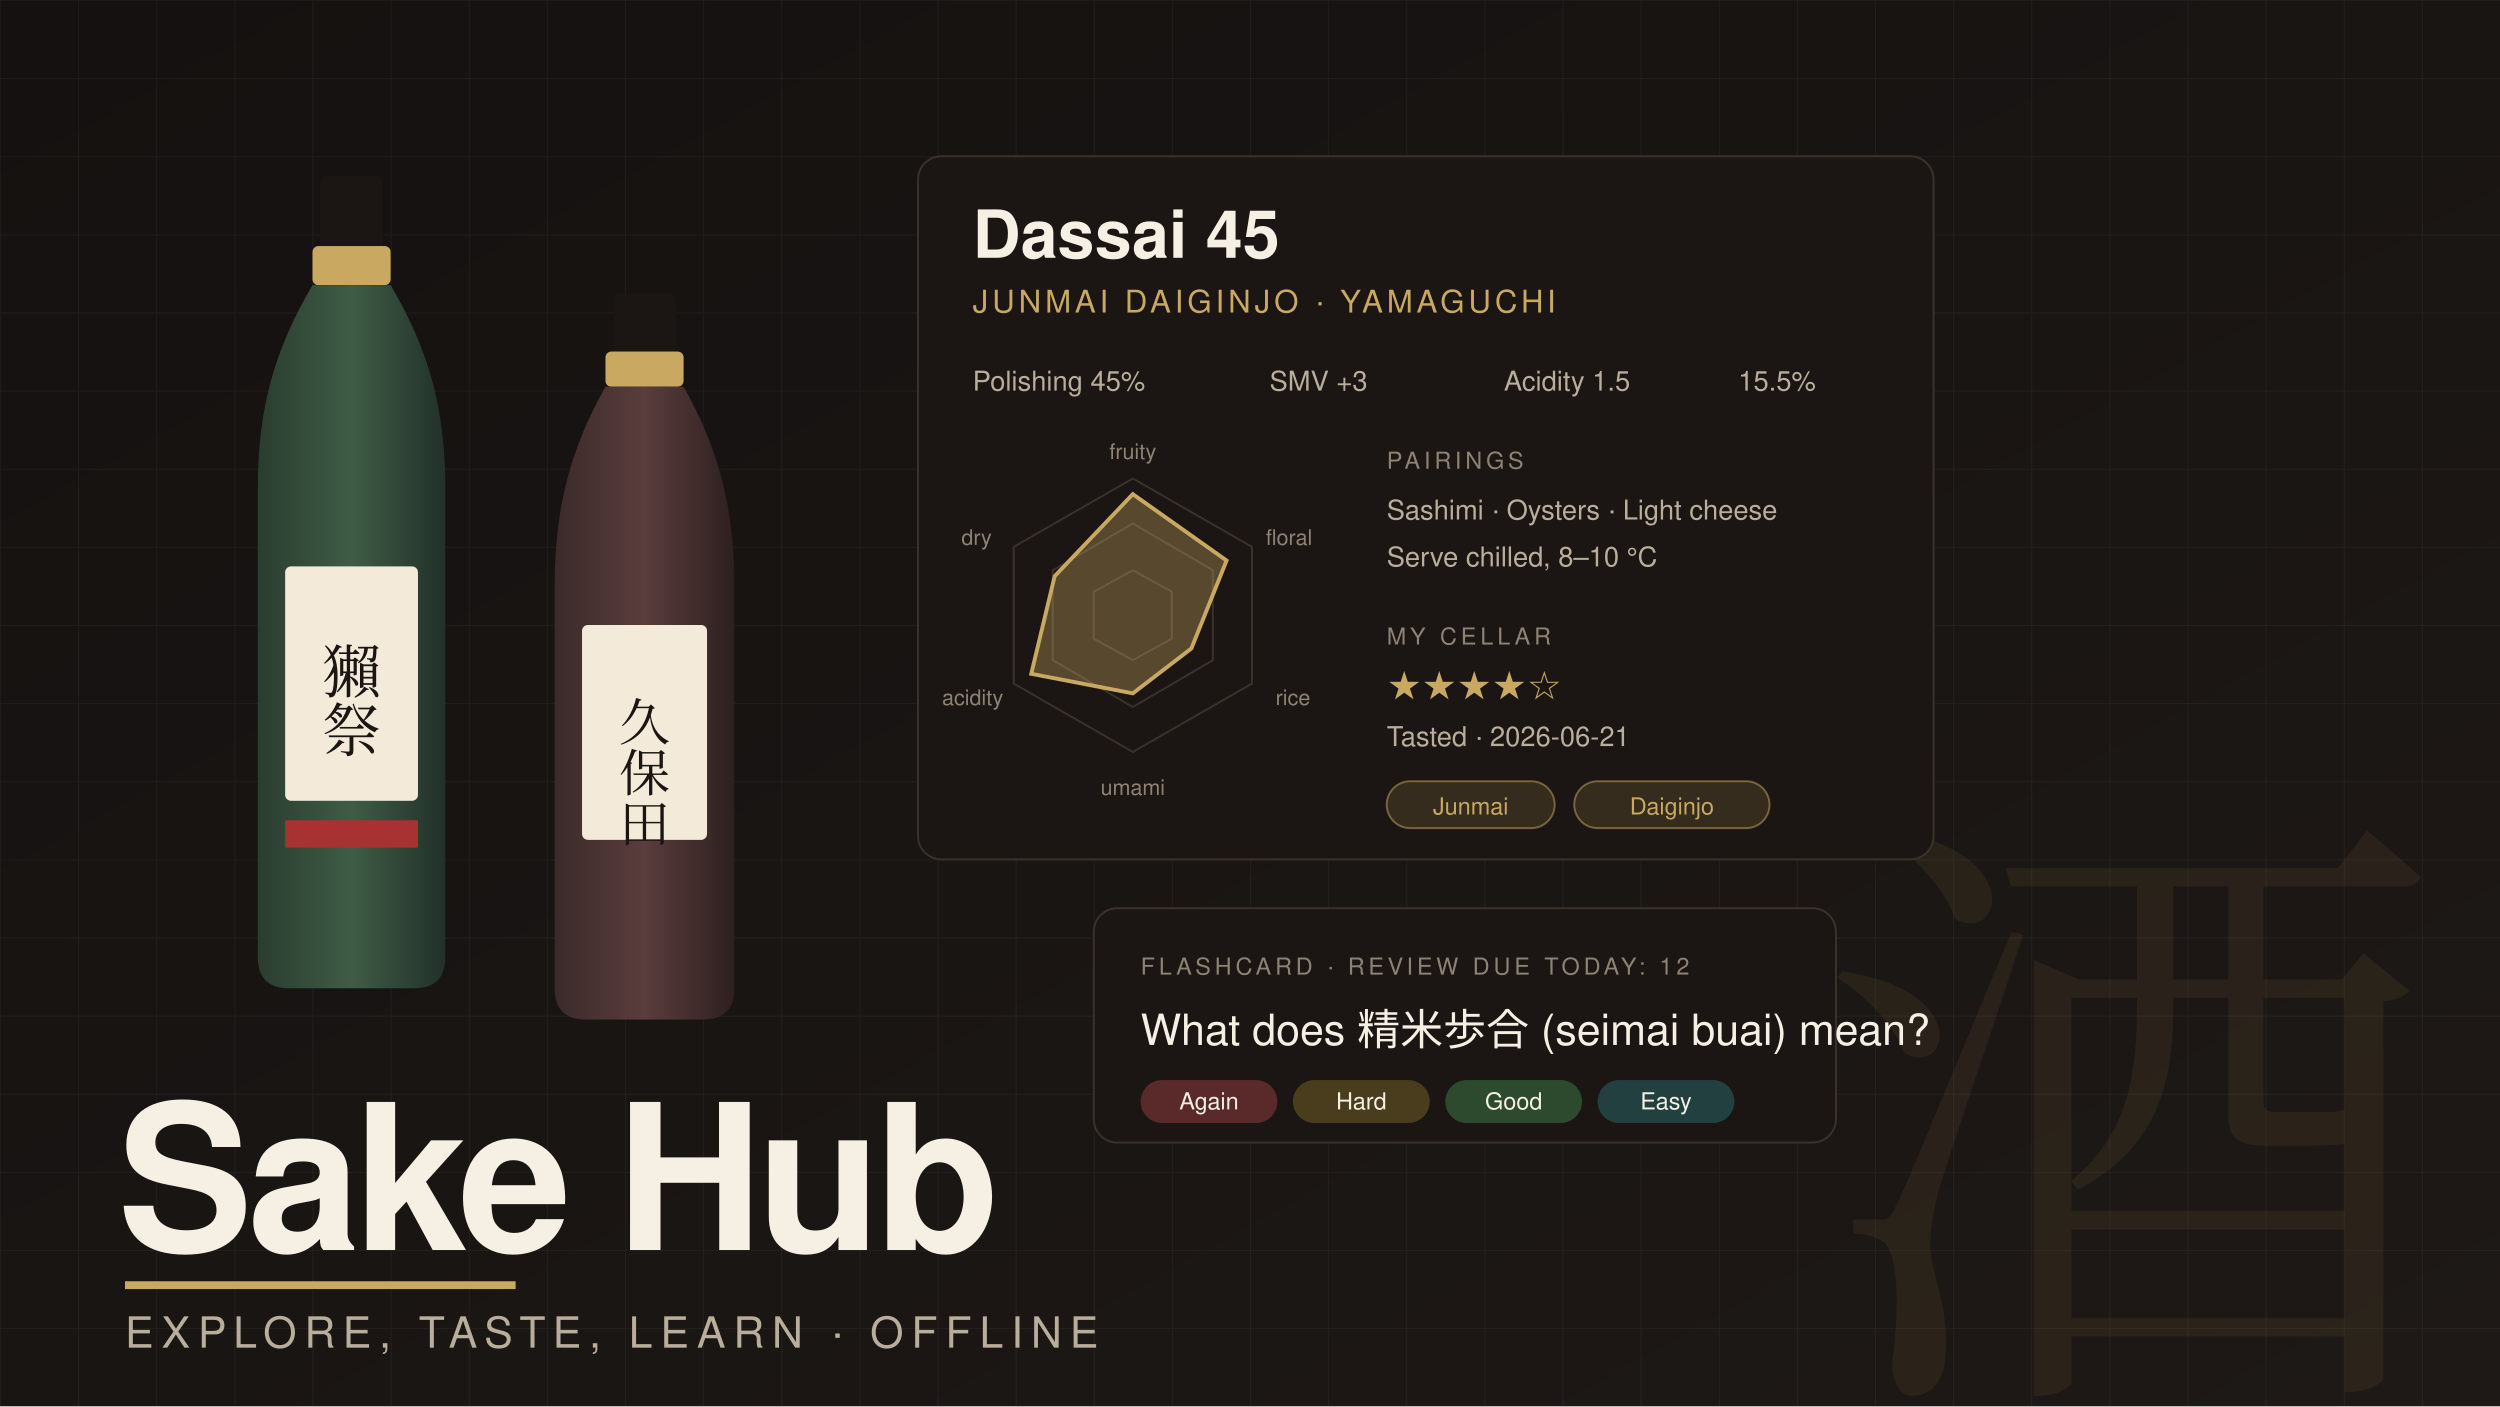
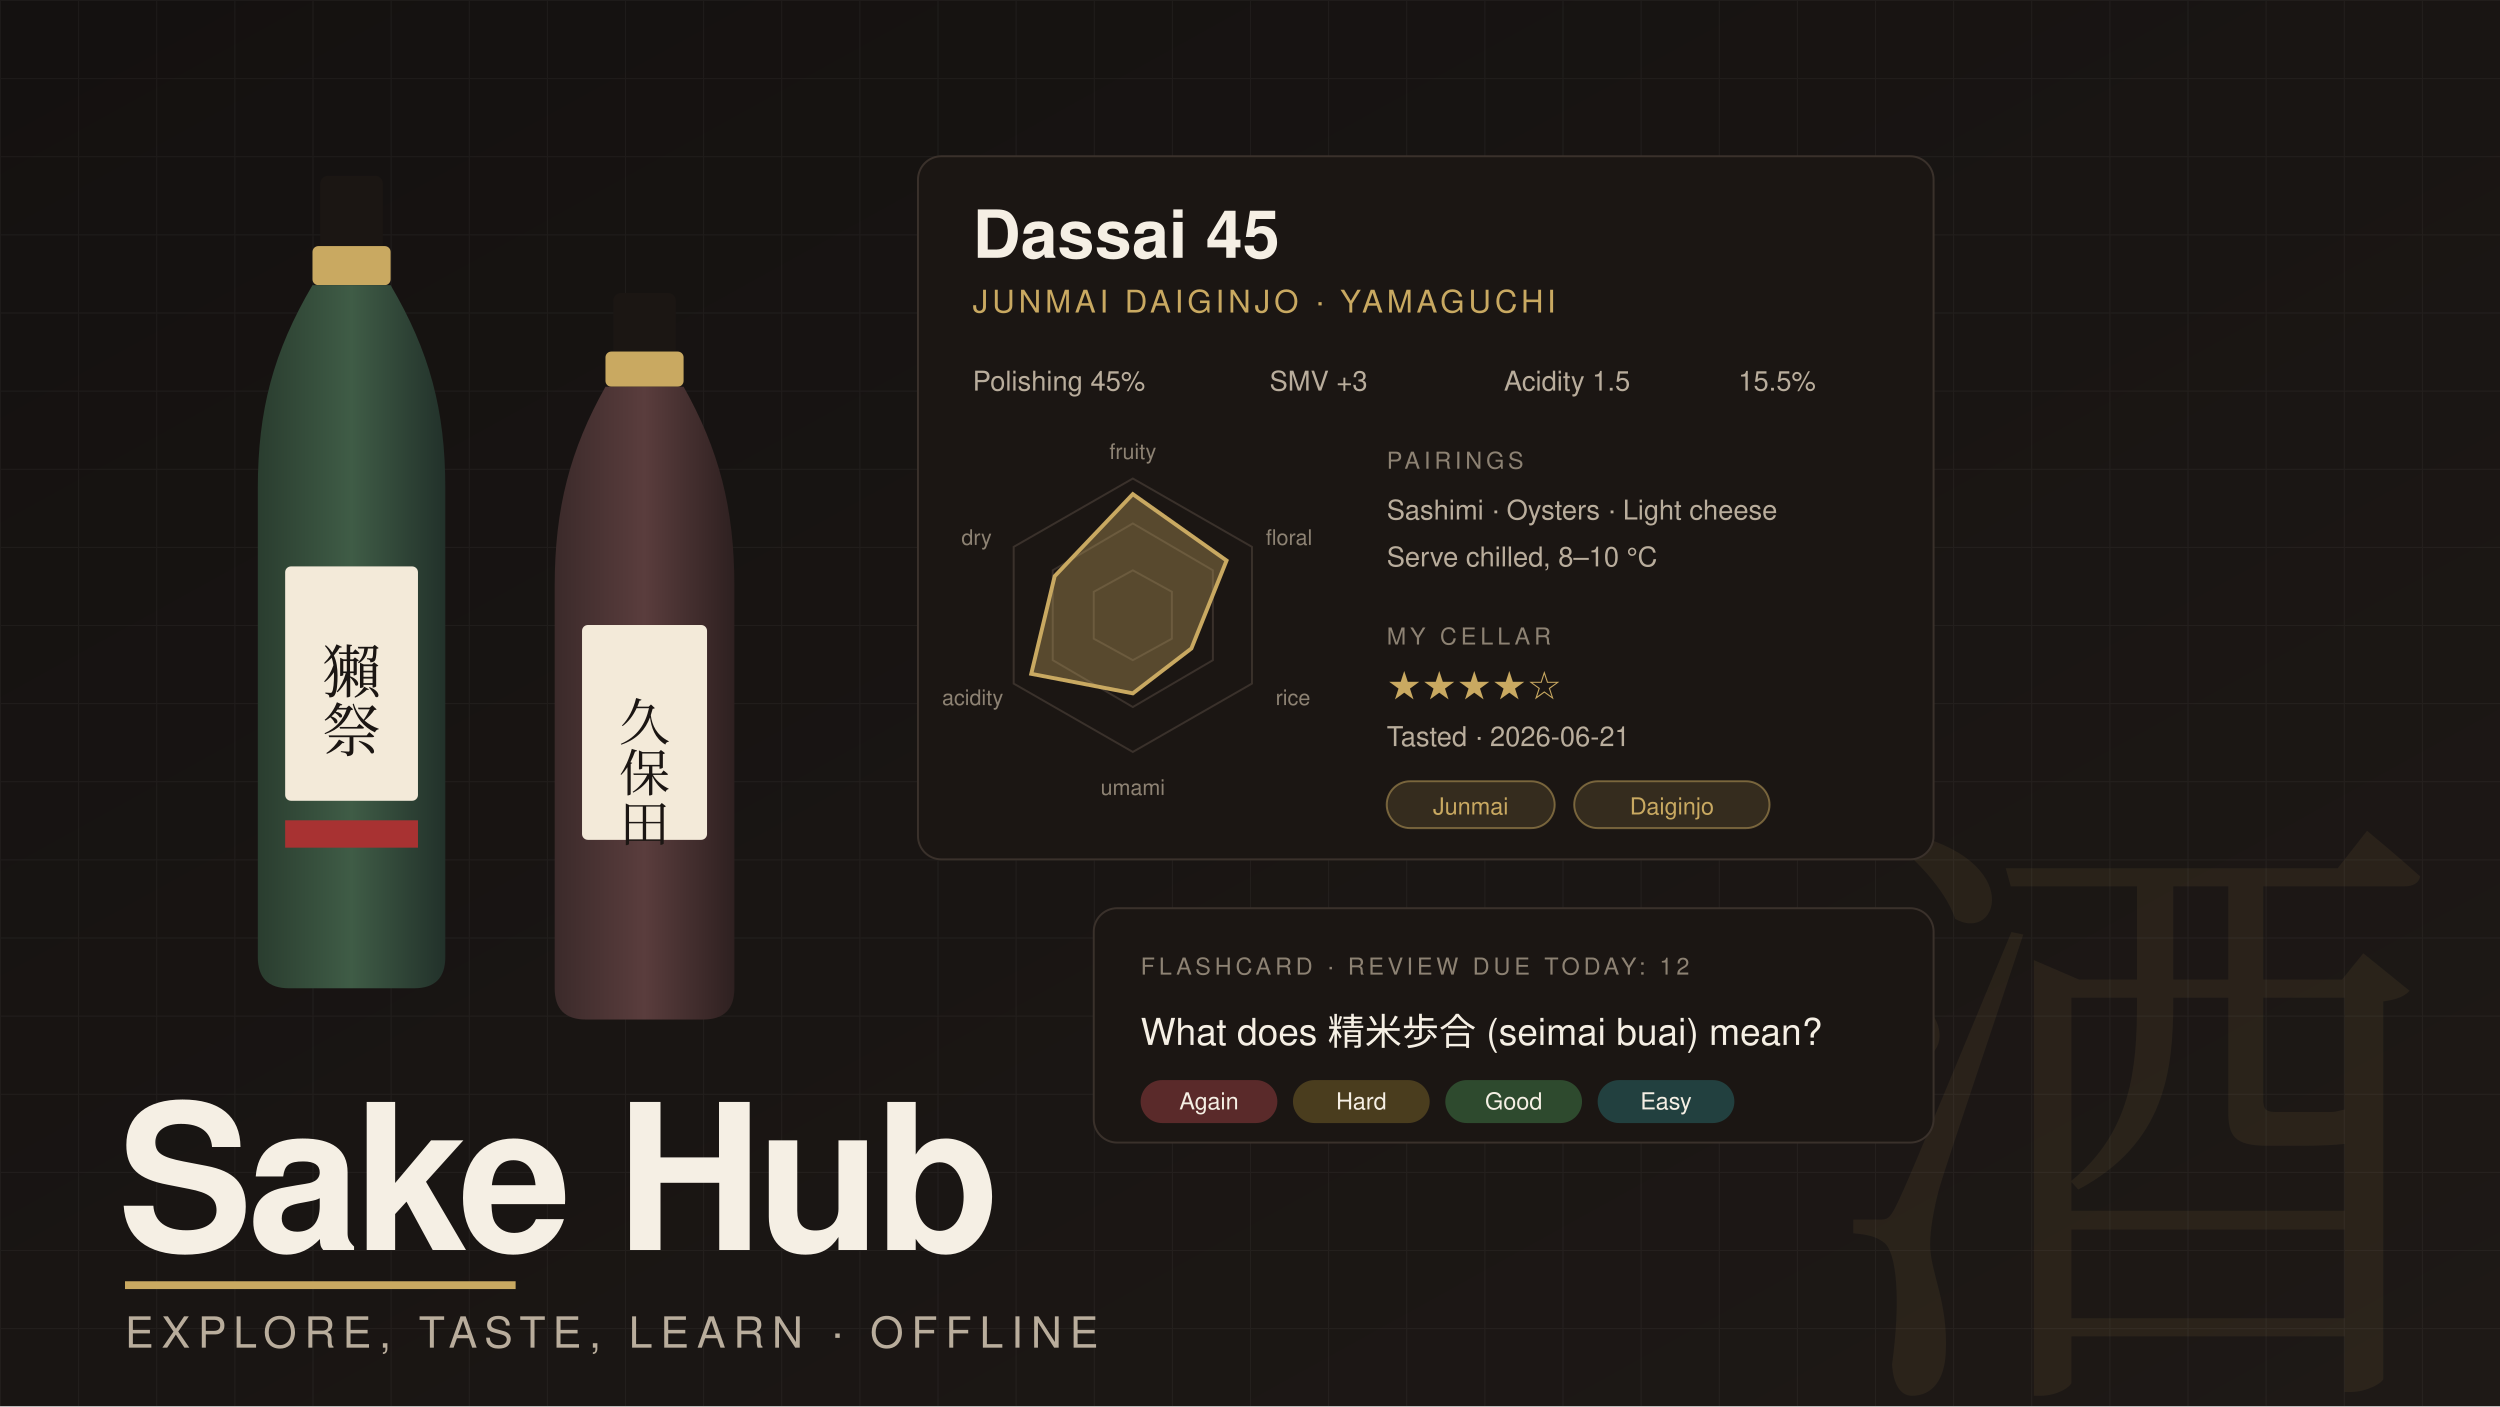
<svg xmlns="http://www.w3.org/2000/svg" viewBox="0 0 1280 720" width="1280" height="720">
  <defs>
    <pattern id="grid" width="40" height="40" patternUnits="userSpaceOnUse">
      <path d="M40 0H0V40" fill="none" stroke="#ffffff" stroke-opacity="0.04" />
    </pattern>
    <linearGradient id="bg" x1="0" y1="0" x2="1" y2="1">
      <stop offset="0" stop-color="#141110" />
      <stop offset="1" stop-color="#1e1916" />
    </linearGradient>
    <linearGradient id="bottle" x1="0" y1="0" x2="1" y2="0">
      <stop offset="0" stop-color="#2a3d2f" />
      <stop offset="0.5" stop-color="#3f5c46" />
      <stop offset="1" stop-color="#22312a" />
    </linearGradient>
    <linearGradient id="bottle2" x1="0" y1="0" x2="1" y2="0">
      <stop offset="0" stop-color="#3b2a2a" />
      <stop offset="0.5" stop-color="#5a3d3d" />
      <stop offset="1" stop-color="#2e2020" />
    </linearGradient>
  </defs>
  <rect width="1280" height="720" fill="url(#bg)" />
  <rect width="1280" height="720" fill="url(#grid)" />
  <text x="1250" y="690" font-family="Yu Mincho, Hiragino Mincho ProN, Noto Serif CJK JP, serif" font-size="320" fill="#c9a961" fill-opacity="0.08" text-anchor="end">酒</text>
  <g transform="translate(120 90)">
    <g>
      <rect x="44" y="0" width="32" height="40" rx="4" fill="#1b1613" />
      <rect x="40" y="36" width="40" height="20" rx="3" fill="#c9a961" />
      <path d="M40 56 C 20 90, 12 120, 12 160 L12 400 Q12 416 28 416 L92 416 Q108 416 108 400 L108 160 C108 120, 100 90, 80 56 Z" fill="url(#bottle)" />
      <rect x="26" y="200" width="68" height="120" rx="3" fill="#f3ead9" />
      <text x="60" y="260" font-family="Yu Mincho, Hiragino Mincho ProN, Noto Serif CJK JP, serif" font-size="30" fill="#1b1613" text-anchor="middle" writing-mode="tb">獺祭</text>
      <rect x="26" y="330" width="68" height="14" fill="#a83232" />
    </g>
    <g transform="translate(150 60)">
      <rect x="44" y="0" width="32" height="34" rx="4" fill="#1b1613" />
      <rect x="40" y="30" width="40" height="18" rx="3" fill="#c9a961" />
      <path d="M40 48 C 22 80, 14 110, 14 150 L14 356 Q14 372 30 372 L90 372 Q106 372 106 356 L106 150 C106 110, 98 80, 80 48 Z" fill="url(#bottle2)" />
      <rect x="28" y="170" width="64" height="110" rx="3" fill="#f3ead9" />
      <text x="60" y="225" font-family="Yu Mincho, Hiragino Mincho ProN, Noto Serif CJK JP, serif" font-size="26" fill="#1b1613" text-anchor="middle" writing-mode="tb">久保田</text>
    </g>
  </g>
  <g transform="translate(470 80)" font-family="Segoe UI, Helvetica, Arial, sans-serif">
    <rect width="520" height="360" rx="12" fill="#1b1613" stroke="#3a312b" />
    <text x="28" y="52" font-size="34" font-weight="700" fill="#f5efe4">Dassai 45</text>
    <text x="28" y="80" font-size="16" fill="#c9a961" letter-spacing="2">JUNMAI DAIGINJO · YAMAGUCHI</text>
    <g font-size="14" fill="#b9ad9c">
      <text x="28" y="120">Polishing 45%</text>
      <text x="180" y="120">SMV +3</text>
      <text x="300" y="120">Acidity 1.5</text>
      <text x="420" y="120">15.5%</text>
    </g>
    <g transform="translate(110 235)">
      <g fill="none" stroke="#3a312b">
        <polygon points="0,-70 61,-35 61,35 0,70 -61,35 -61,-35" />
        <polygon points="0,-47 41,-23 41,23 0,47 -41,23 -41,-23" />
        <polygon points="0,-23 20,-12 20,12 0,23 -20,12 -20,-12" />
      </g>
      <polygon points="0,-62 48,-28 30,17 0,40 -52,30 -40,-20" fill="#c9a961" fill-opacity="0.35" stroke="#c9a961" stroke-width="2" />
      <g font-size="11" fill="#8d8273" text-anchor="middle">
        <text x="0" y="-80">fruity</text>
        <text x="80" y="-36">floral</text>
        <text x="82" y="46">rice</text>
        <text x="0" y="92">umami</text>
        <text x="-82" y="46">acidity</text>
        <text x="-80" y="-36">dry</text>
      </g>
    </g>
    <g transform="translate(240 160)" font-size="14" fill="#b9ad9c">
      <text x="0" y="0" fill="#8d8273" font-size="12" letter-spacing="2">PAIRINGS</text>
      <text x="0" y="26">Sashimi · Oysters · Light cheese</text>
      <text x="0" y="50">Serve chilled, 8–10 °C</text>
      <text x="0" y="90" fill="#8d8273" font-size="12" letter-spacing="2">MY CELLAR</text>
      <text x="0" y="118" fill="#c9a961" font-size="20">★★★★☆</text>
      <text x="0" y="142">Tasted · 2026-06-21</text>
      <rect x="0" y="160" width="86" height="24" rx="12" fill="#c9a961" fill-opacity="0.15" stroke="#c9a961" stroke-opacity="0.5" />
      <text x="43" y="177" text-anchor="middle" fill="#c9a961" font-size="12">Junmai</text>
      <rect x="96" y="160" width="100" height="24" rx="12" fill="#c9a961" fill-opacity="0.15" stroke="#c9a961" stroke-opacity="0.5" />
      <text x="146" y="177" text-anchor="middle" fill="#c9a961" font-size="12">Daiginjo</text>
    </g>
  </g>
  <g transform="translate(560 465)" font-family="Segoe UI, Helvetica, Arial, sans-serif">
-     <rect width="380" height="120" rx="12" fill="#1b1613" stroke="#3a312b" />
+     <rect width="430" height="120" rx="12" fill="#1b1613" stroke="#3a312b" />
    <text x="24" y="34" font-size="12" fill="#8d8273" letter-spacing="2">FLASHCARD · REVIEW DUE TODAY: 12</text>
-     <text x="24" y="70" font-size="22" fill="#f5efe4">What does 精米歩合 (seimai buai) mean?</text>
+     <text x="24" y="70" font-size="19" fill="#f5efe4">What does 精米歩合 (seimai buai) mean?</text>
    <g transform="translate(24 88)" font-size="12">
      <rect width="70" height="22" rx="11" fill="#5a2a2a" />
      <text x="35" y="15" text-anchor="middle" fill="#f5efe4">Again</text>
      <rect x="78" width="70" height="22" rx="11" fill="#4a3d1e" />
      <text x="113" y="15" text-anchor="middle" fill="#f5efe4">Hard</text>
      <rect x="156" width="70" height="22" rx="11" fill="#2e4a2e" />
      <text x="191" y="15" text-anchor="middle" fill="#f5efe4">Good</text>
      <rect x="234" width="70" height="22" rx="11" fill="#22403f" />
      <text x="269" y="15" text-anchor="middle" fill="#f5efe4">Easy</text>
    </g>
  </g>
  <g font-family="Segoe UI, Helvetica, Arial, sans-serif">
    <text x="60" y="640" font-size="104" font-weight="800" fill="#f5efe4" letter-spacing="-3">Sake Hub</text>
    <rect x="64" y="656" width="200" height="4" fill="#c9a961" />
    <text x="64" y="690" font-size="22" fill="#b9ad9c" letter-spacing="4">EXPLORE, TASTE, LEARN · OFFLINE</text>
  </g>
</svg>
